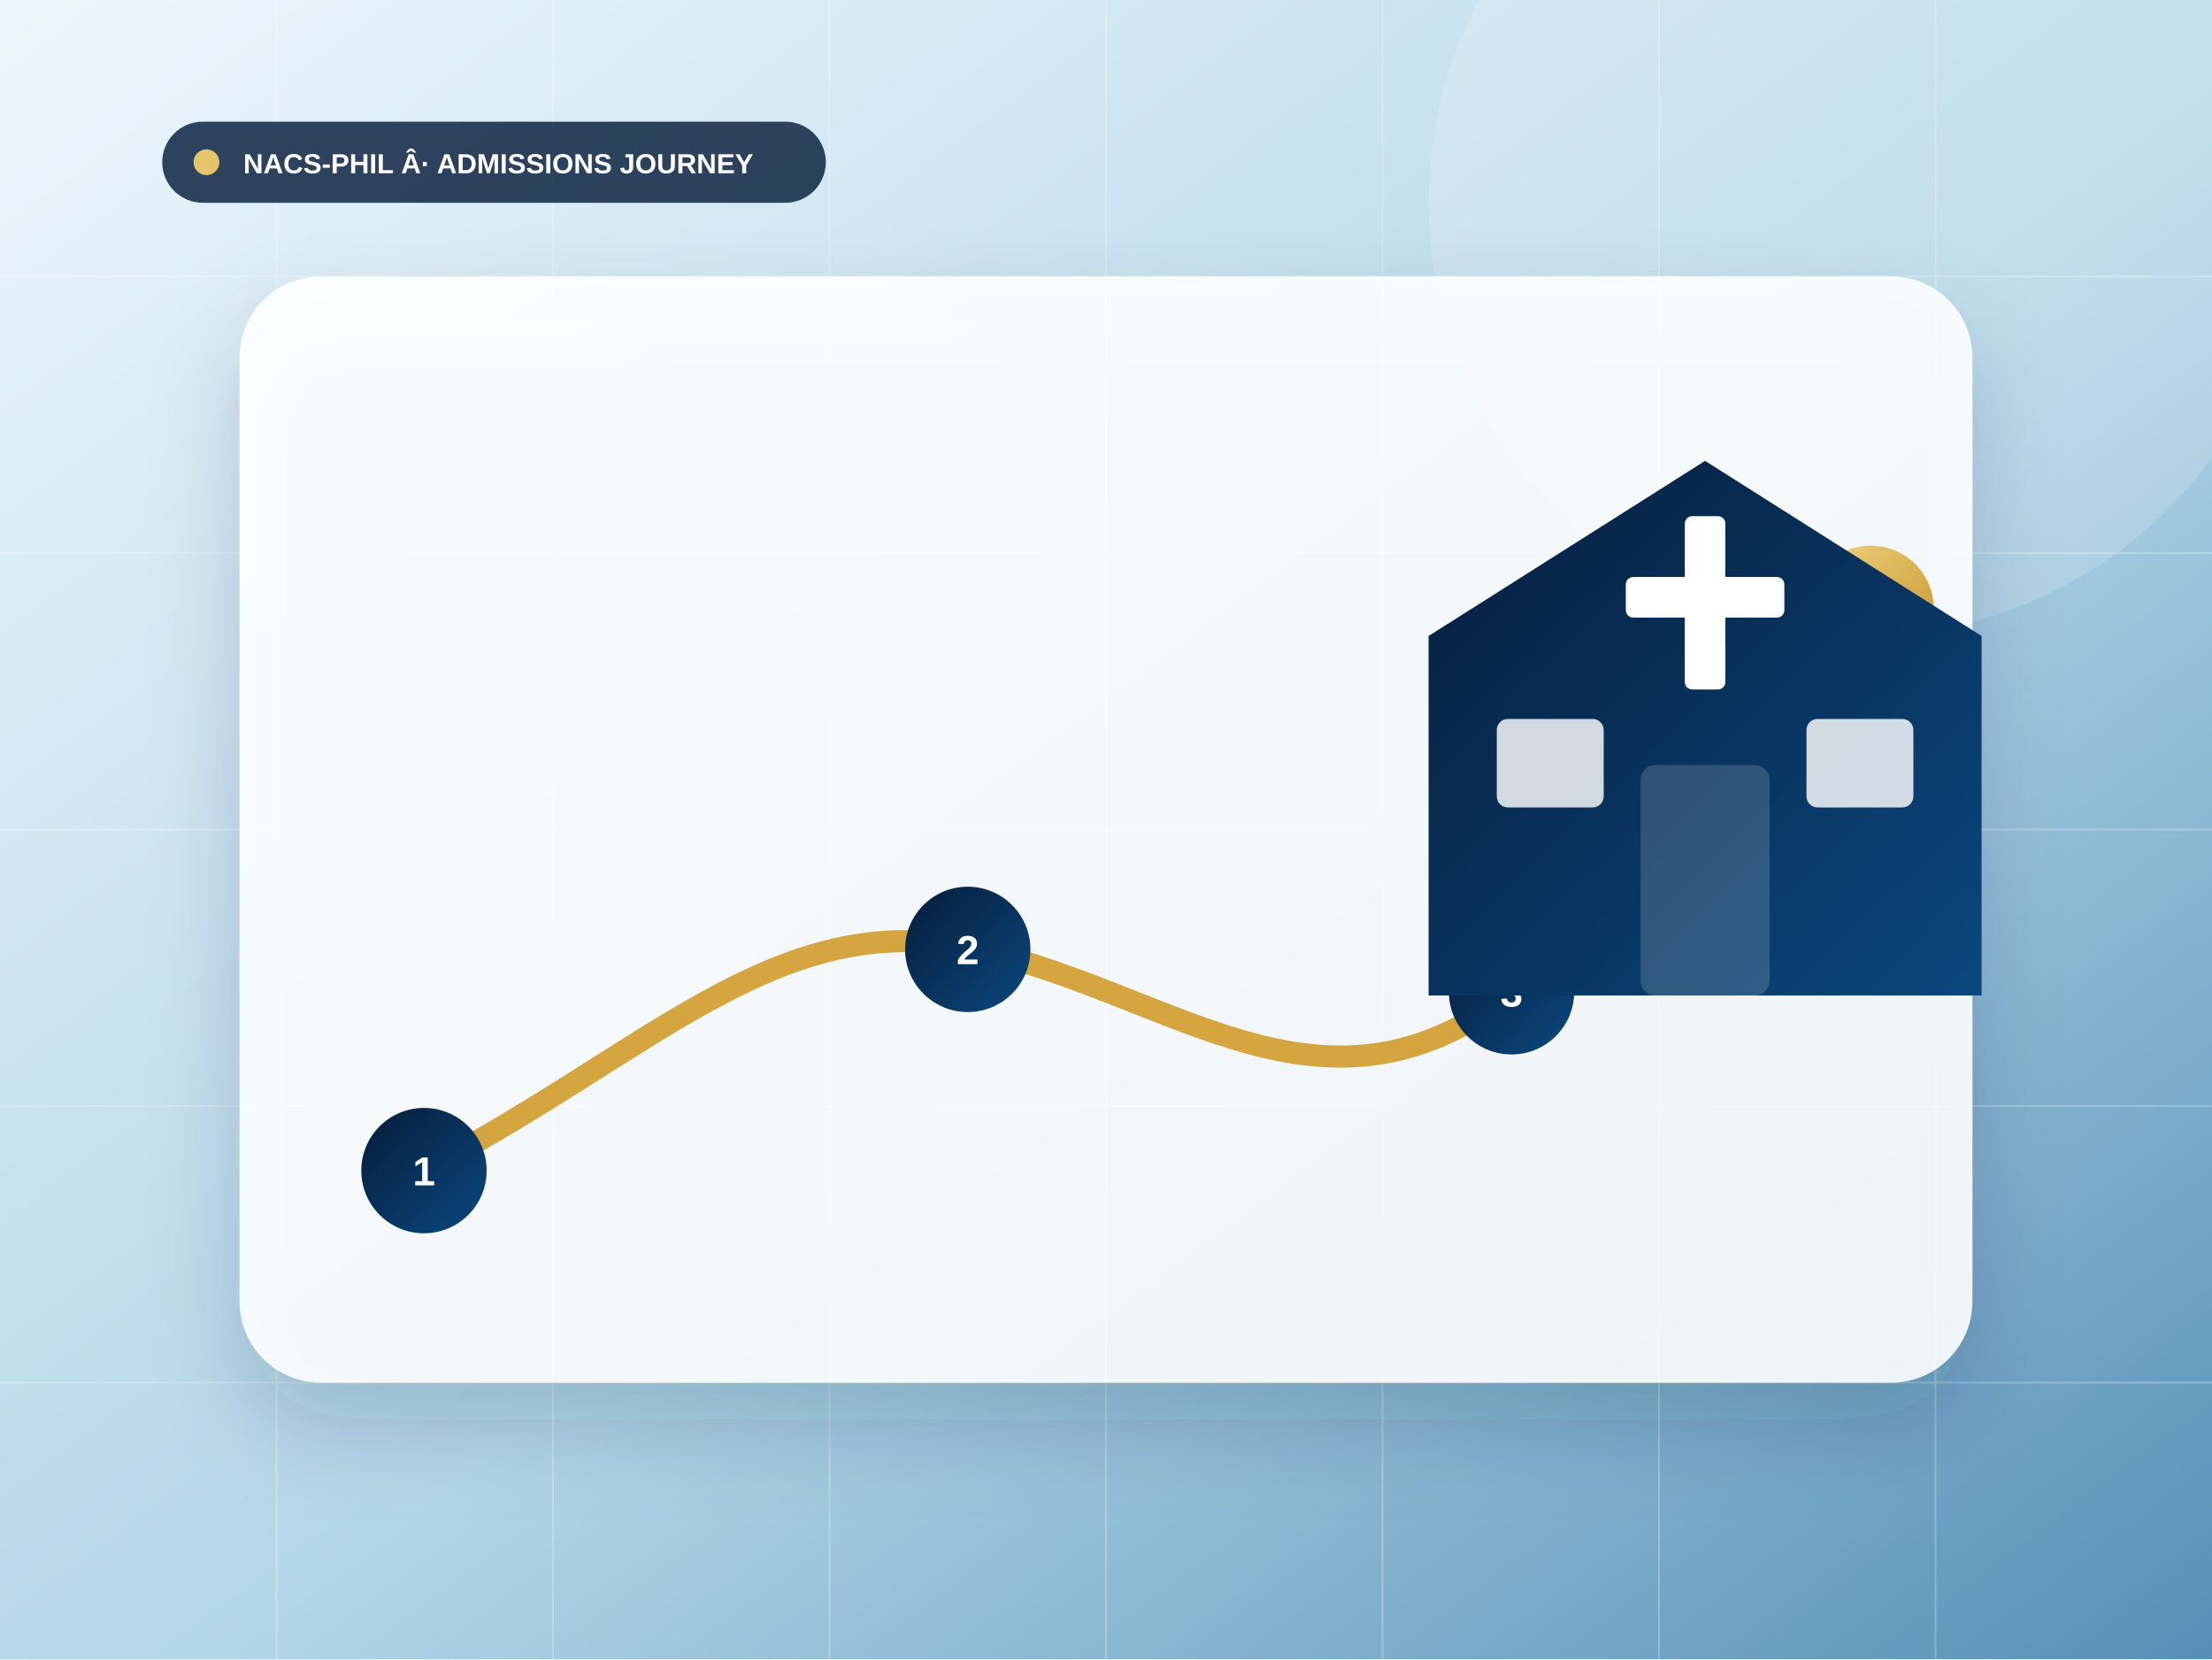
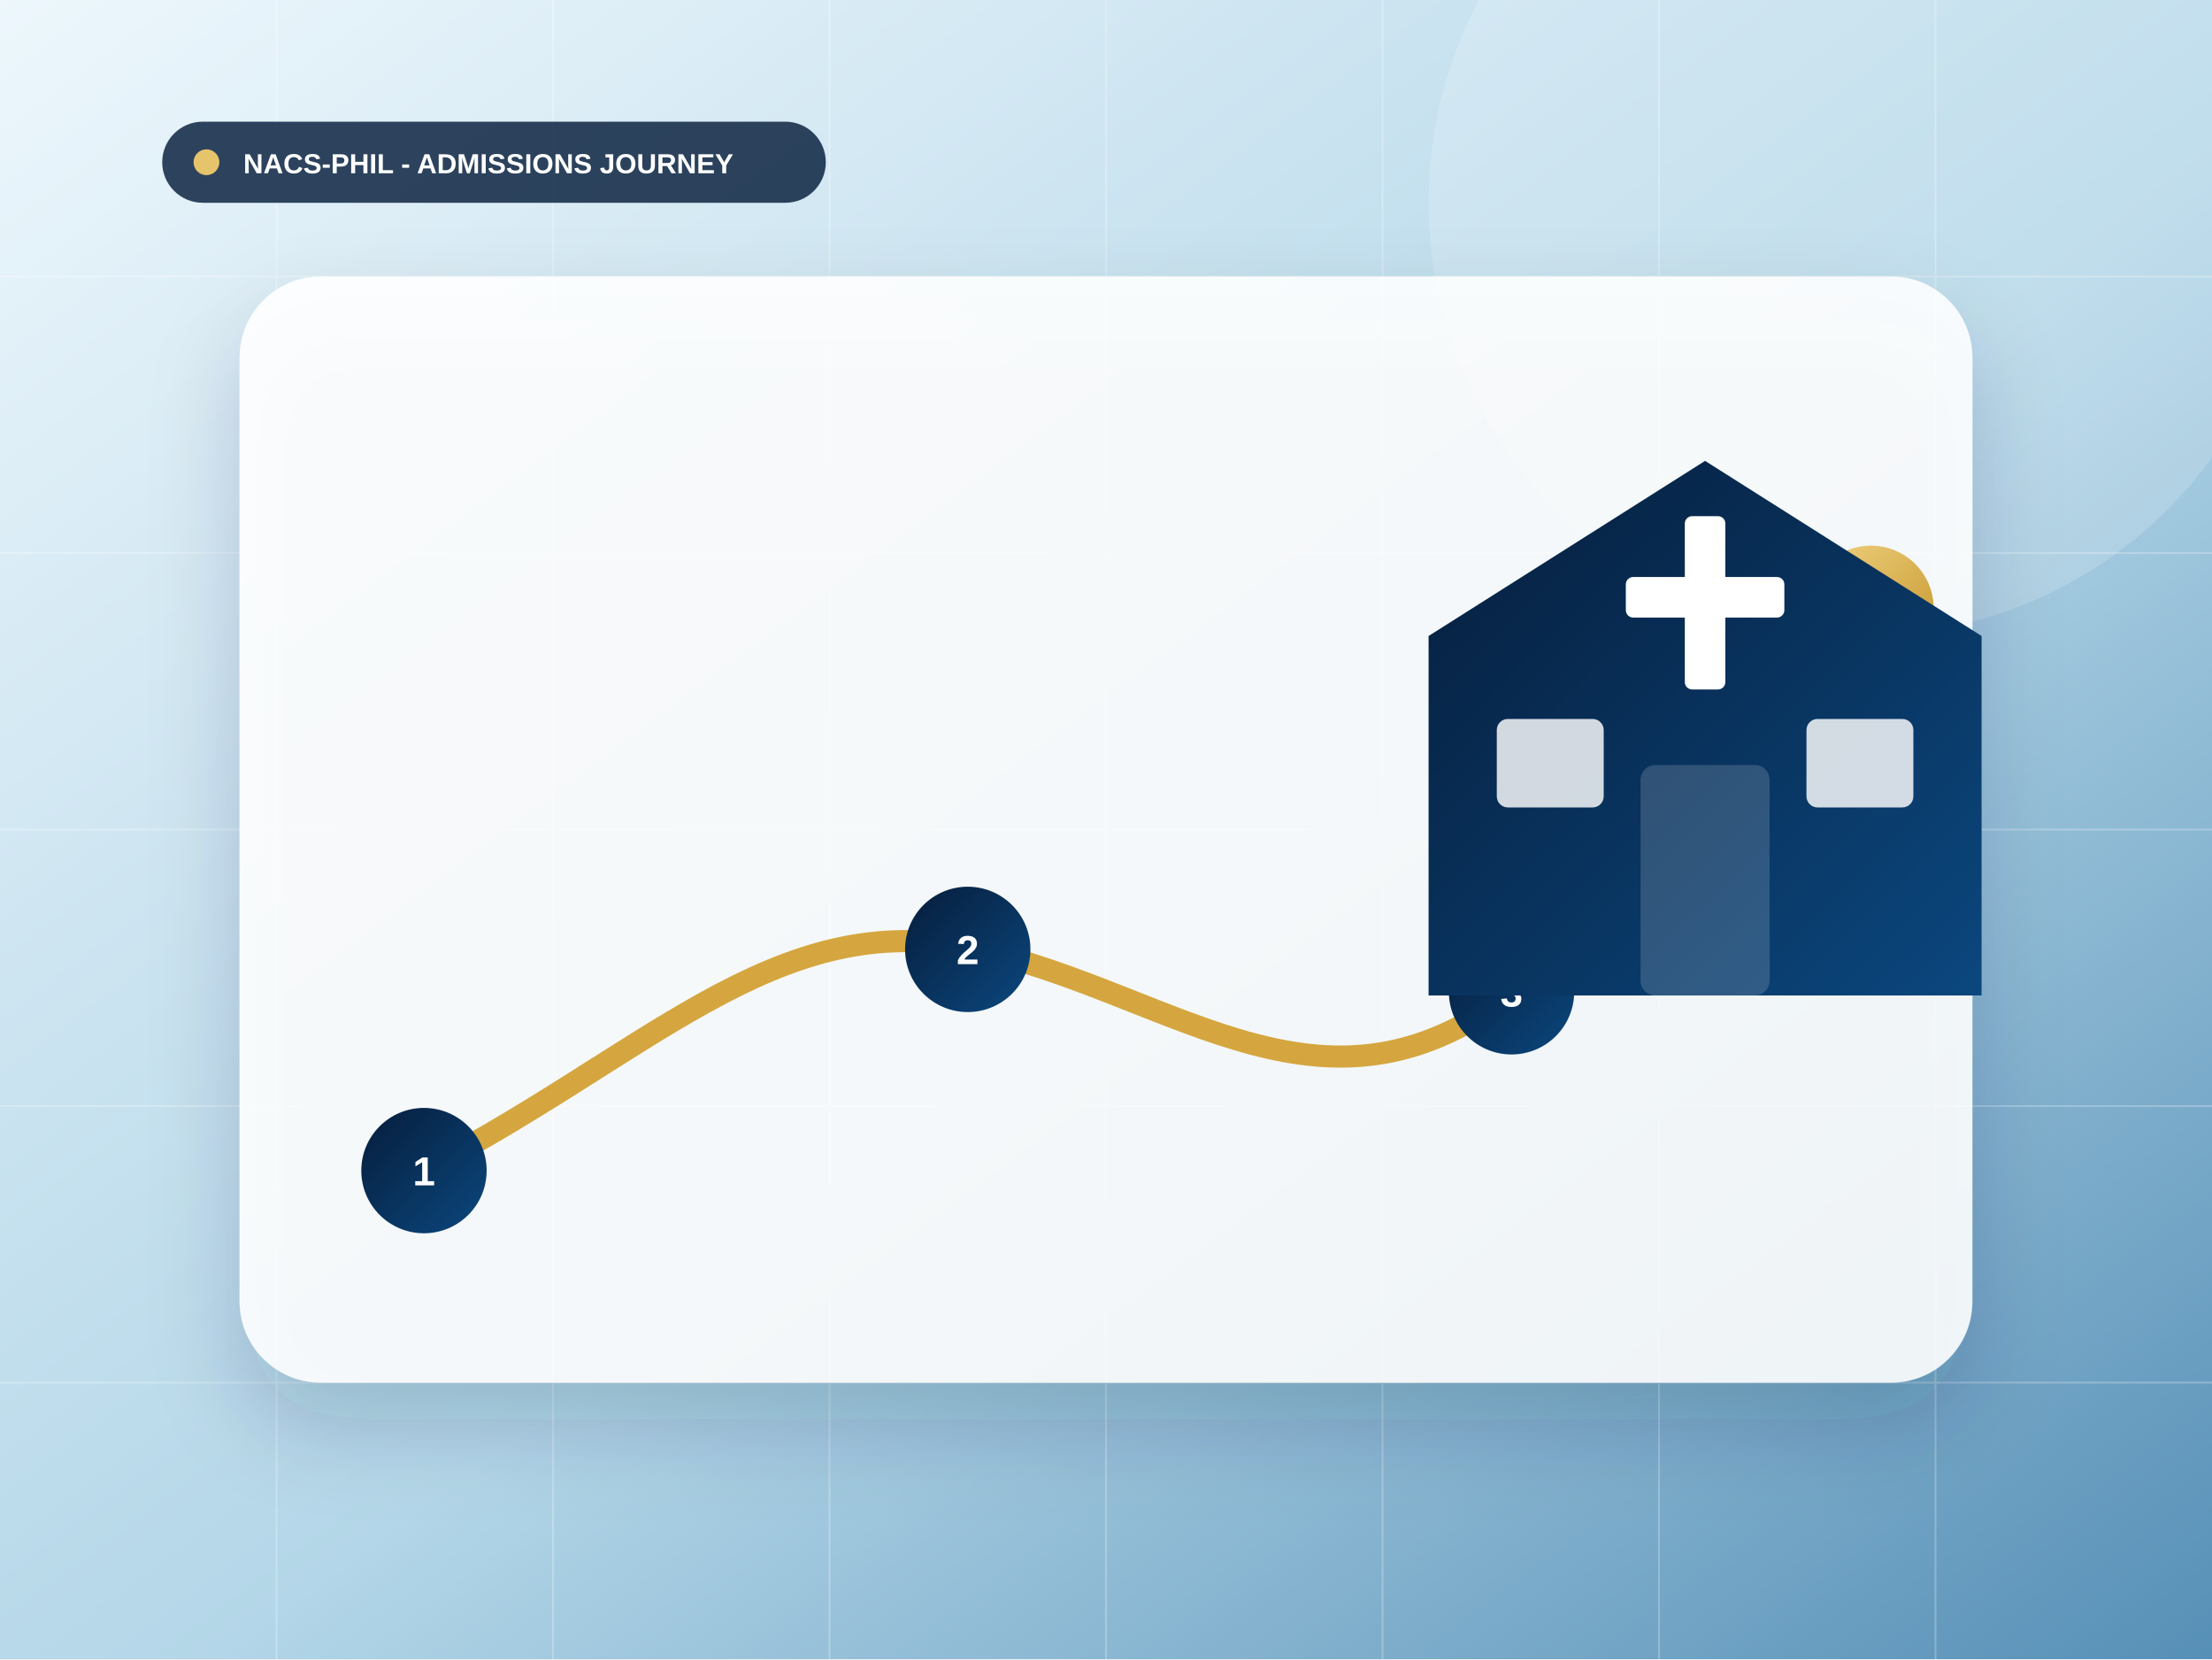
<svg xmlns="http://www.w3.org/2000/svg" width="1200" height="900" viewBox="0 0 1200 900" role="img" aria-labelledby="title desc">
  <defs>
    <linearGradient id="bg" x1="0" y1="0" x2="1" y2="1">
      <stop offset="0" stop-color="#edf7fc" />
      <stop offset=".55" stop-color="#b3d6e8" />
      <stop offset="1" stop-color="#568fb6" />
    </linearGradient>
    <linearGradient id="navy" x1="0" y1="0" x2="1" y2="1">
      <stop offset="0" stop-color="#061d3b" />
      <stop offset="1" stop-color="#0b477e" />
    </linearGradient>
    <linearGradient id="gold" x1="0" y1="0" x2="1" y2="1">
      <stop offset="0" stop-color="#f0d482" />
      <stop offset="1" stop-color="#c5932a" />
    </linearGradient>
    <filter id="shadow" x="-30%" y="-30%" width="160%" height="180%">
      <feDropShadow dx="0" dy="24" stdDeviation="24" flood-color="#052748" flood-opacity=".20" />
    </filter>
  </defs>
  <rect width="1200" height="900" fill="url(#bg)" />
  <circle cx="1010" cy="110" r="235" fill="#fff" opacity=".17" />
  <g opacity=".25" stroke="#fff">
    <path d="M0 150H1200M0 300H1200M0 450H1200M0 600H1200M0 750H1200" />
    <path d="M150 0V900M300 0V900M450 0V900M600 0V900M750 0V900M900 0V900M1050 0V900" />
  </g>
  <g filter="url(#shadow)">
    <rect x="130" y="150" width="940" height="600" rx="44" fill="#fff" fill-opacity=".88" />
  </g>
  <path d="M220 640C350 575 420 490 530 515S720 620 825 535 925 370 1015 330" fill="none" stroke="#d5a63f" stroke-width="12" stroke-linecap="round" />
  <g font-family="Arial,sans-serif" font-weight="900" text-anchor="middle">
    <g transform="translate(230 635)">
      <circle r="34" fill="url(#navy)" />
      <text y="8" fill="#fff" font-size="22">1</text>
    </g>
    <g transform="translate(525 515)">
      <circle r="34" fill="url(#navy)" />
      <text y="8" fill="#fff" font-size="22">2</text>
    </g>
    <g transform="translate(820 538)">
      <circle r="34" fill="url(#navy)" />
      <text y="8" fill="#fff" font-size="22">3</text>
    </g>
    <g transform="translate(1015 330)">
      <circle r="34" fill="url(#gold)" />
      <text y="8" fill="#061d3b" font-size="22">4</text>
    </g>
  </g>
  <g transform="translate(720 185)">
    <path d="M55 160L205 65l150 95v195H55Z" fill="url(#navy)" />
    <rect x="170" y="230" width="70" height="125" rx="8" fill="#fff" fill-opacity=".16" />
    <rect x="194" y="95" width="22" height="94" rx="4" fill="#fff" />
    <rect x="162" y="128" width="86" height="22" rx="4" fill="#fff" />
    <rect x="92" y="205" width="58" height="48" rx="6" fill="#fff" fill-opacity=".82" />
    <rect x="260" y="205" width="58" height="48" rx="6" fill="#fff" fill-opacity=".82" />
  </g>
  <g transform="translate(88 66)">
    <rect width="360" height="44" rx="22" fill="#061d3b" fill-opacity=".82" />
    <circle cx="24" cy="22" r="7" fill="#e6c46b" />
-     <text x="44" y="28" fill="#fff" font-family="Arial,sans-serif" font-size="15" font-weight="700">NACS-PHIL Â· ADMISSIONS JOURNEY</text>
+     <text x="44" y="28" fill="#fff" font-family="Arial,sans-serif" font-size="15" font-weight="700">NACS-PHIL - ADMISSIONS JOURNEY</text>
  </g>
</svg>
